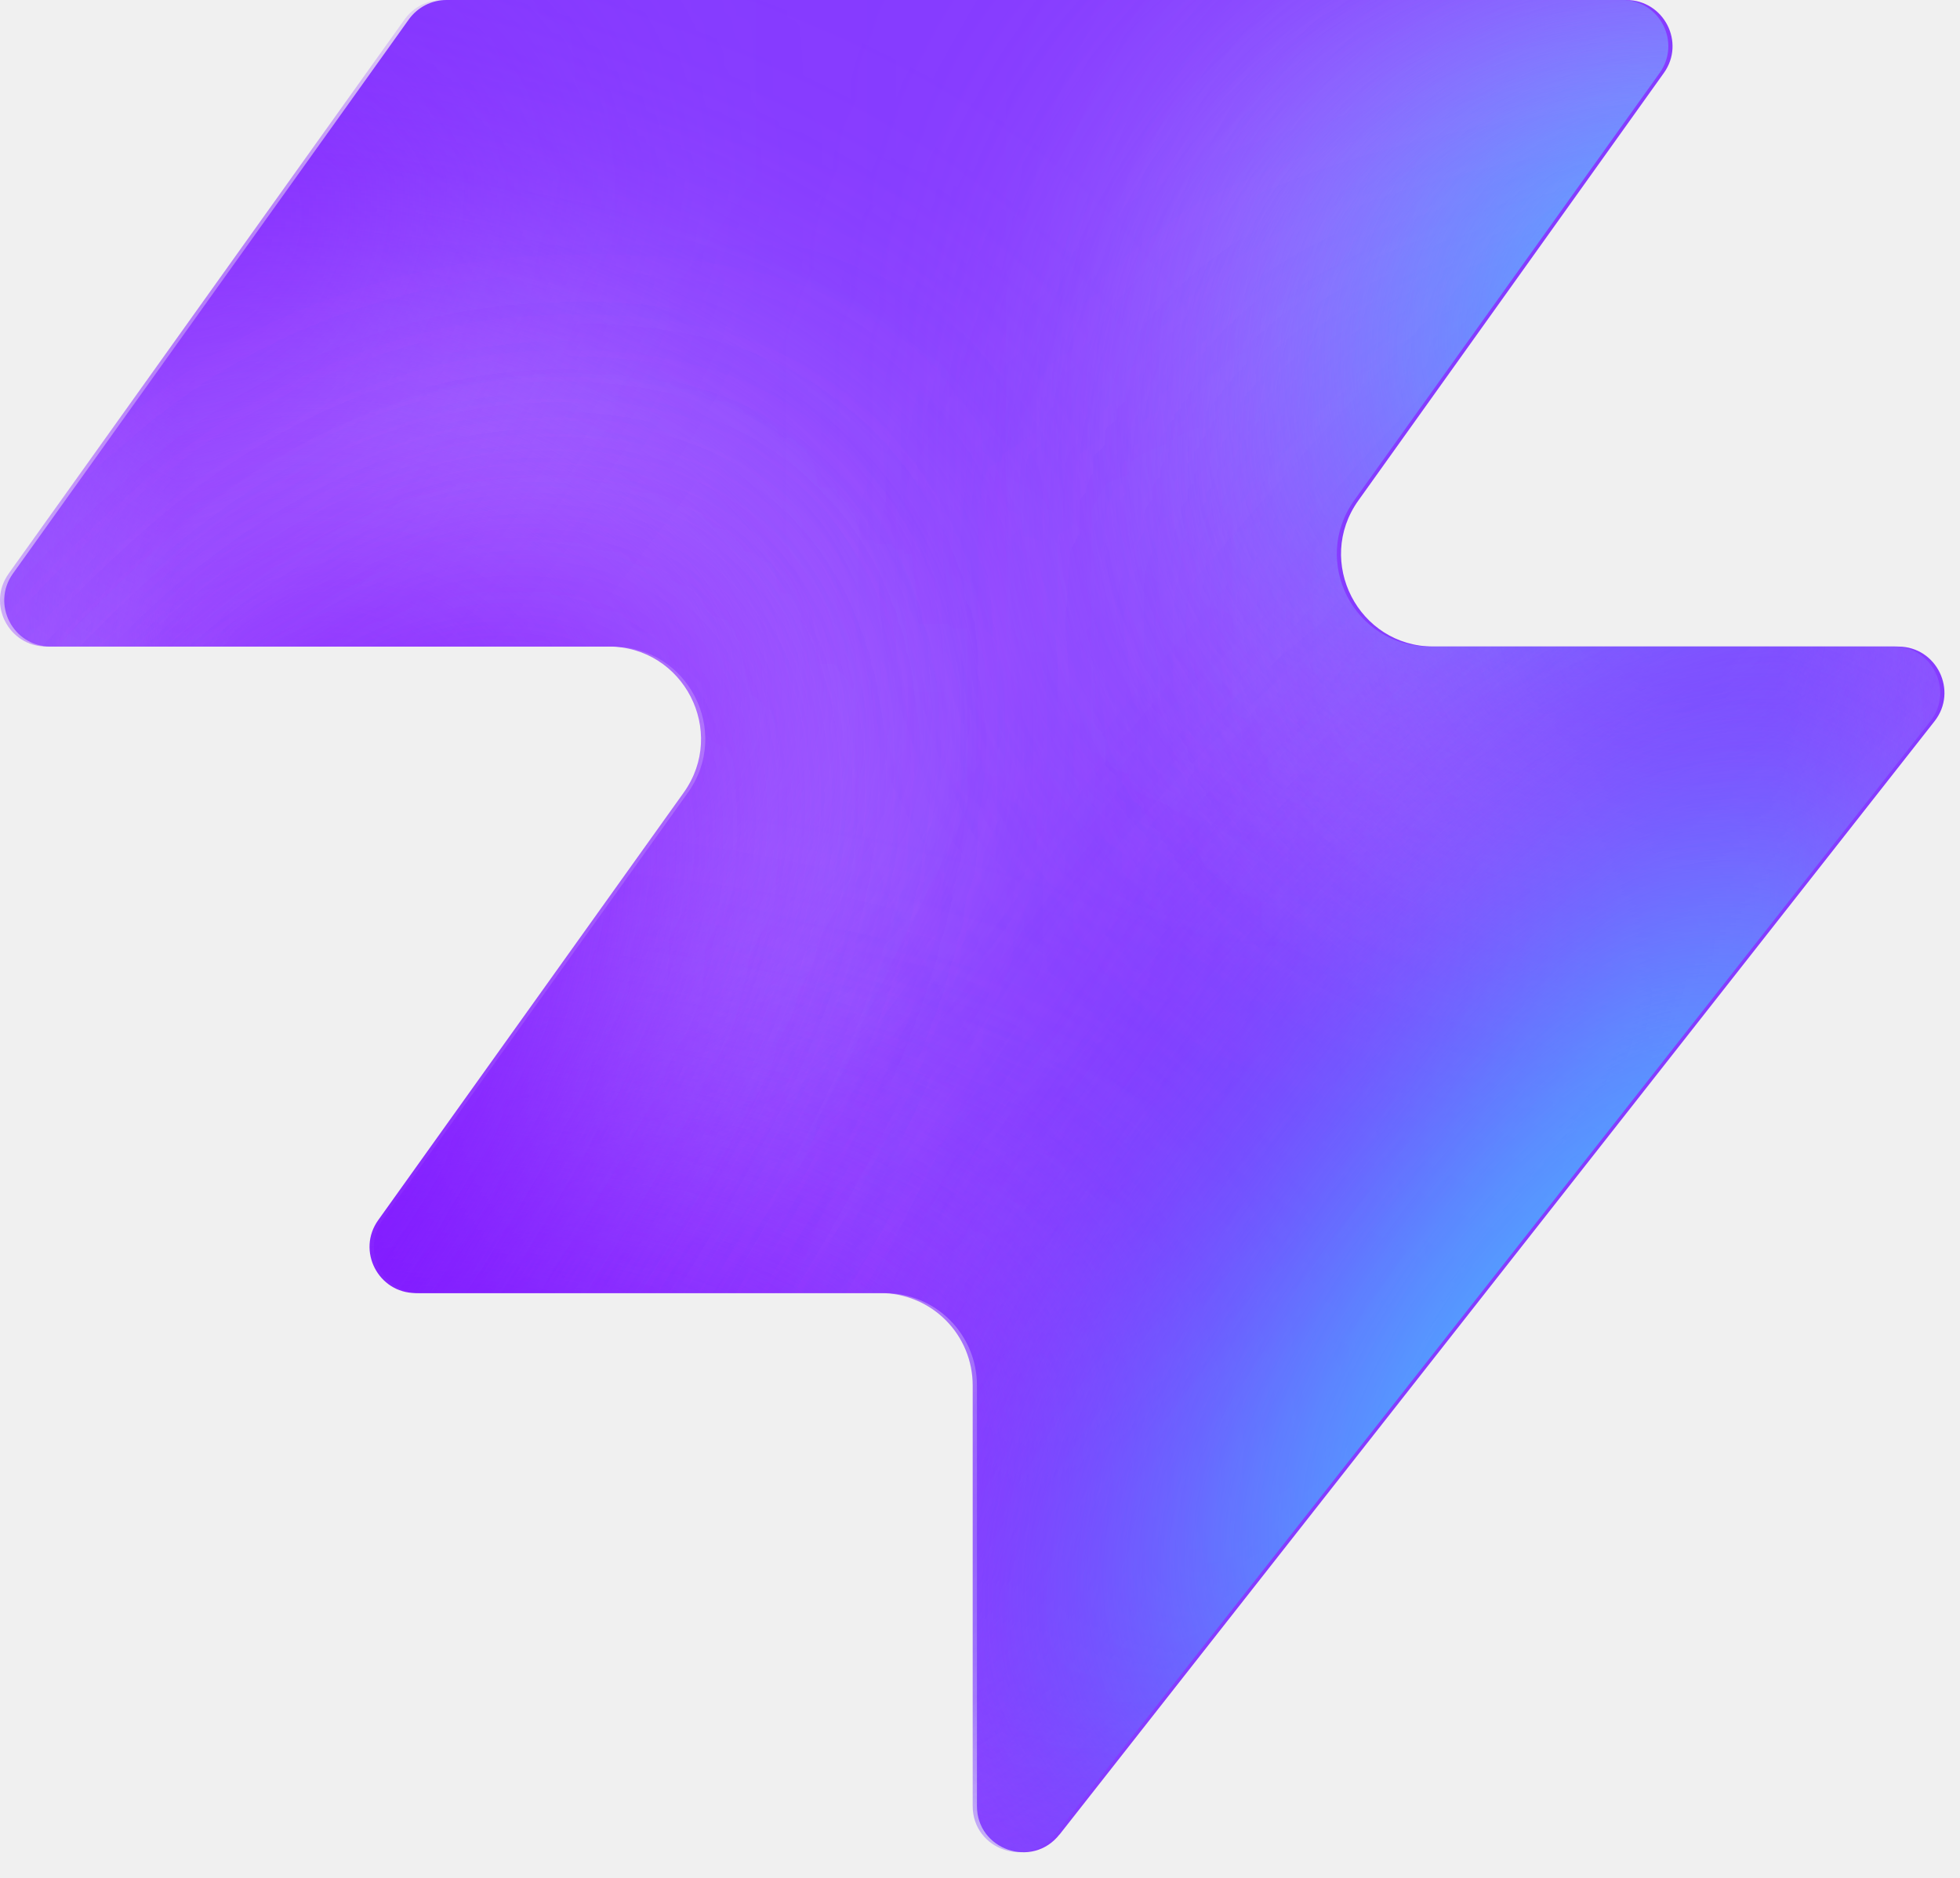
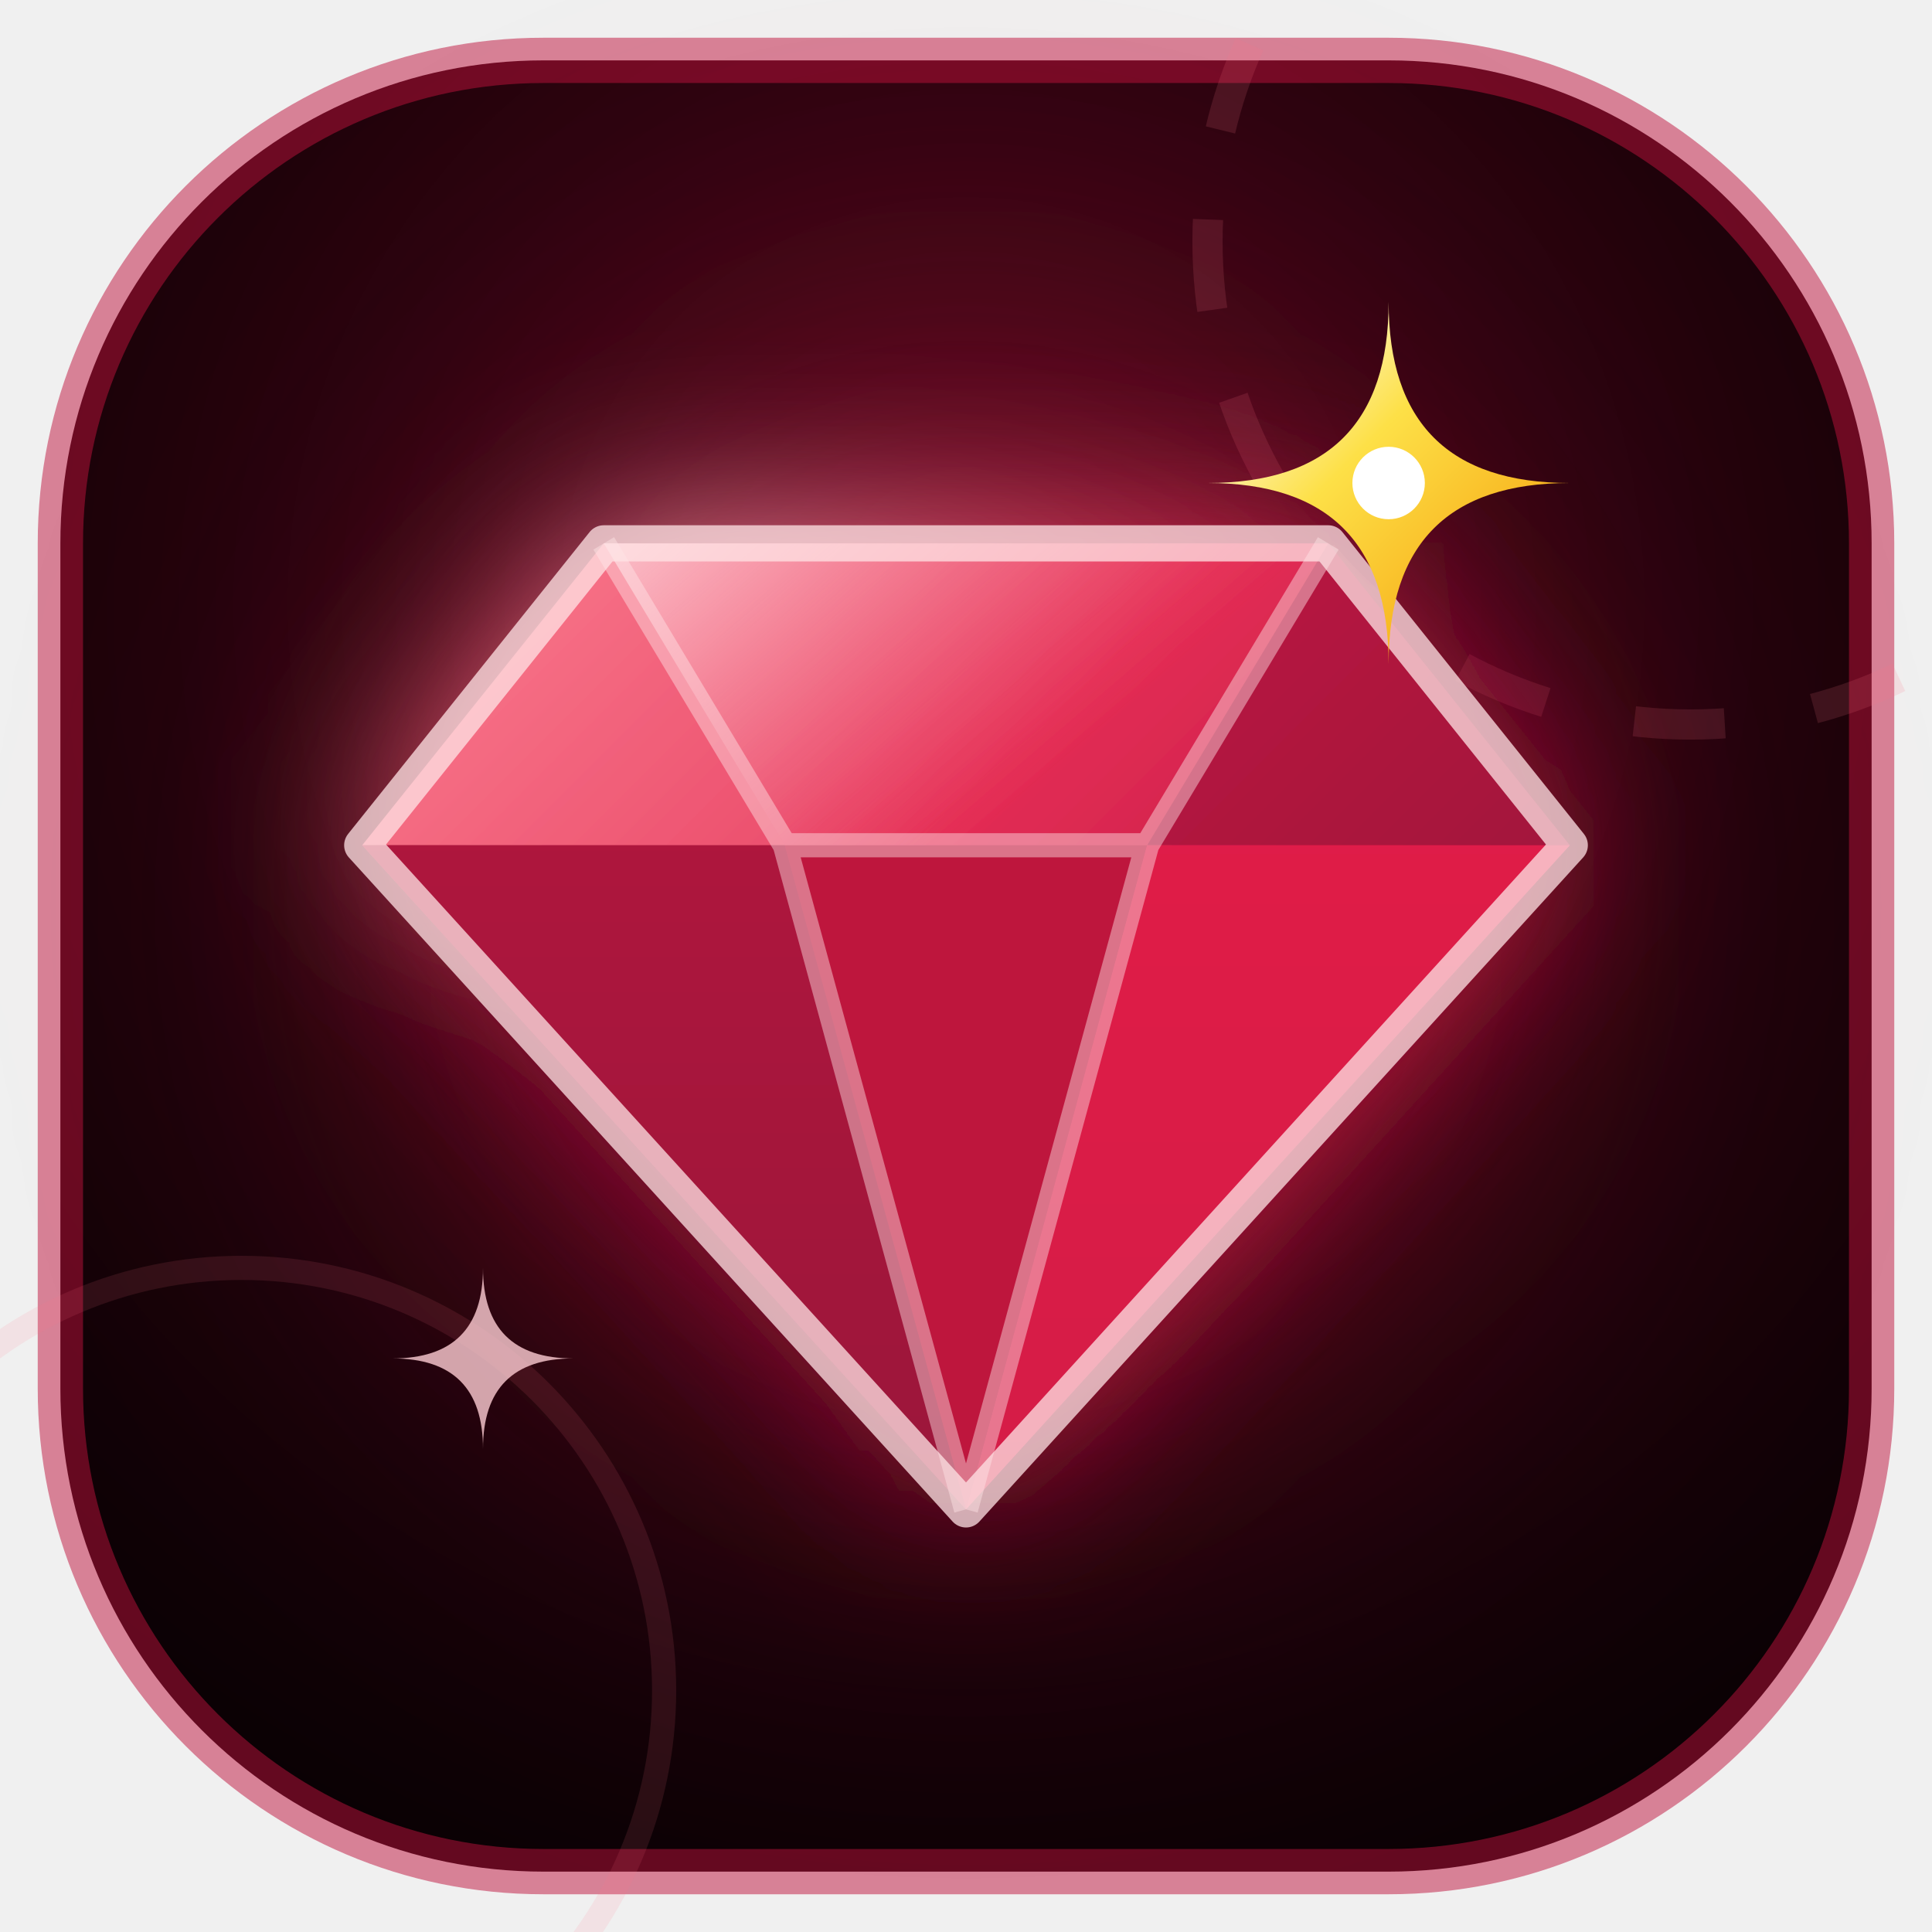
- <svg xmlns="http://www.w3.org/2000/svg" width="48" height="46" fill="none" viewBox="0 0 48 46">
-   <path fill="#863bff" d="M25.946 44.938c-.664.845-2.021.375-2.021-.698V33.937a2.26 2.26 0 0 0-2.262-2.262H10.287c-.92 0-1.456-1.04-.92-1.788l7.48-10.471c1.07-1.497 0-3.578-1.842-3.578H1.237c-.92 0-1.456-1.04-.92-1.788L10.013.474c.214-.297.556-.474.92-.474h28.894c.92 0 1.456 1.04.92 1.788l-7.48 10.471c-1.07 1.498 0 3.579 1.842 3.579h11.377c.943 0 1.473 1.088.89 1.83L25.947 44.94z" style="fill:#863bff;fill:color(display-p3 .525 .23 1);fill-opacity:1" />
-   <mask id="a" width="48" height="46" x="0" y="0" maskUnits="userSpaceOnUse" style="mask-type:alpha">
-     <path fill="#000" d="M25.842 44.938c-.664.844-2.021.375-2.021-.698V33.937a2.26 2.26 0 0 0-2.262-2.262H10.183c-.92 0-1.456-1.04-.92-1.788l7.48-10.471c1.07-1.498 0-3.579-1.842-3.579H1.133c-.92 0-1.456-1.04-.92-1.787L9.91.473c.214-.297.556-.474.92-.474h28.894c.92 0 1.456 1.04.92 1.788l-7.48 10.471c-1.07 1.498 0 3.578 1.842 3.578h11.377c.943 0 1.473 1.088.89 1.832L25.843 44.94z" style="fill:#000;fill-opacity:1" />
-   </mask>
-   <g mask="url(#a)">
-     <g filter="url(#b)">
-       <ellipse cx="5.508" cy="14.704" fill="#ede6ff" rx="5.508" ry="14.704" style="fill:#ede6ff;fill:color(display-p3 .927 .903 1);fill-opacity:1" transform="matrix(.00324 1 1 -.00324 -4.47 31.516)" />
-     </g>
-     <g filter="url(#c)">
-       <ellipse cx="10.399" cy="29.851" fill="#ede6ff" rx="10.399" ry="29.851" style="fill:#ede6ff;fill:color(display-p3 .927 .903 1);fill-opacity:1" transform="matrix(.00324 1 1 -.00324 -39.328 7.883)" />
-     </g>
-     <g filter="url(#d)">
-       <ellipse cx="5.508" cy="30.487" fill="#7e14ff" rx="5.508" ry="30.487" style="fill:#7e14ff;fill:color(display-p3 .492 .077 1);fill-opacity:1" transform="rotate(89.814 -25.913 -14.639)scale(1 -1)" />
-     </g>
-     <g filter="url(#e)">
-       <ellipse cx="5.508" cy="30.599" fill="#7e14ff" rx="5.508" ry="30.599" style="fill:#7e14ff;fill:color(display-p3 .492 .077 1);fill-opacity:1" transform="rotate(89.814 -32.644 -3.334)scale(1 -1)" />
-     </g>
-     <g filter="url(#f)">
-       <ellipse cx="5.508" cy="30.599" fill="#7e14ff" rx="5.508" ry="30.599" style="fill:#7e14ff;fill:color(display-p3 .492 .077 1);fill-opacity:1" transform="matrix(.00324 1 1 -.00324 -34.34 30.47)" />
-     </g>
-     <g filter="url(#g)">
-       <ellipse cx="14.072" cy="22.078" fill="#ede6ff" rx="14.072" ry="22.078" style="fill:#ede6ff;fill:color(display-p3 .927 .903 1);fill-opacity:1" transform="rotate(93.35 24.506 48.493)scale(-1 1)" />
-     </g>
-     <g filter="url(#h)">
-       <ellipse cx="3.47" cy="21.501" fill="#7e14ff" rx="3.47" ry="21.501" style="fill:#7e14ff;fill:color(display-p3 .492 .077 1);fill-opacity:1" transform="rotate(89.009 28.708 47.59)scale(-1 1)" />
-     </g>
-     <g filter="url(#i)">
-       <ellipse cx="3.47" cy="21.501" fill="#7e14ff" rx="3.47" ry="21.501" style="fill:#7e14ff;fill:color(display-p3 .492 .077 1);fill-opacity:1" transform="rotate(89.009 28.708 47.59)scale(-1 1)" />
-     </g>
-     <g filter="url(#j)">
-       <ellipse cx=".387" cy="8.972" fill="#7e14ff" rx="4.407" ry="29.108" style="fill:#7e14ff;fill:color(display-p3 .492 .077 1);fill-opacity:1" transform="rotate(39.51 .387 8.972)" />
-     </g>
-     <g filter="url(#k)">
-       <ellipse cx="47.523" cy="-6.092" fill="#7e14ff" rx="4.407" ry="29.108" style="fill:#7e14ff;fill:color(display-p3 .492 .077 1);fill-opacity:1" transform="rotate(37.892 47.523 -6.092)" />
-     </g>
-     <g filter="url(#l)">
-       <ellipse cx="41.412" cy="6.333" fill="#47bfff" rx="5.971" ry="9.665" style="fill:#47bfff;fill:color(display-p3 .28 .748 1);fill-opacity:1" transform="rotate(37.892 41.412 6.333)" />
-     </g>
-     <g filter="url(#m)">
-       <ellipse cx="-1.879" cy="38.332" fill="#7e14ff" rx="4.407" ry="29.108" style="fill:#7e14ff;fill:color(display-p3 .492 .077 1);fill-opacity:1" transform="rotate(37.892 -1.88 38.332)" />
-     </g>
-     <g filter="url(#n)">
-       <ellipse cx="-1.879" cy="38.332" fill="#7e14ff" rx="4.407" ry="29.108" style="fill:#7e14ff;fill:color(display-p3 .492 .077 1);fill-opacity:1" transform="rotate(37.892 -1.88 38.332)" />
-     </g>
-     <g filter="url(#o)">
-       <ellipse cx="35.651" cy="29.907" fill="#7e14ff" rx="4.407" ry="29.108" style="fill:#7e14ff;fill:color(display-p3 .492 .077 1);fill-opacity:1" transform="rotate(37.892 35.651 29.907)" />
-     </g>
-     <g filter="url(#p)">
-       <ellipse cx="38.418" cy="32.4" fill="#47bfff" rx="5.971" ry="15.297" style="fill:#47bfff;fill:color(display-p3 .28 .748 1);fill-opacity:1" transform="rotate(37.892 38.418 32.4)" />
-     </g>
-   </g>
+ <svg xmlns="http://www.w3.org/2000/svg" width="64" height="64" viewBox="0 0 64 64" fill="none">
  <defs>
-     <filter id="b" width="60.045" height="41.654" x="-19.77" y="16.149" color-interpolation-filters="sRGB" filterUnits="userSpaceOnUse">
-       <feFlood flood-opacity="0" result="BackgroundImageFix" />
-       <feBlend in="SourceGraphic" in2="BackgroundImageFix" result="shape" />
-       <feGaussianBlur result="effect1_foregroundBlur_2002_17158" stdDeviation="7.659" />
+     <radialGradient id="bgGrad" cx="50%" cy="30%" r="75%">
+       <stop offset="0%" stop-color="#4c0519" />
+       <stop offset="60%" stop-color="#1f020a" />
+       <stop offset="100%" stop-color="#0a0104" />
+     </radialGradient>
+     <linearGradient id="rubyTop" x1="16" y1="14" x2="48" y2="46" gradientUnits="userSpaceOnUse">
+       <stop offset="0%" stop-color="#fb7185" />
+       <stop offset="45%" stop-color="#e11d48" />
+       <stop offset="100%" stop-color="#9f1239" />
+     </linearGradient>
+     <linearGradient id="rubyBottom" x1="32" y1="26" x2="32" y2="52" gradientUnits="userSpaceOnUse">
+       <stop offset="0%" stop-color="#e11d48" />
+       <stop offset="100%" stop-color="#881337" />
+     </linearGradient>
+     <linearGradient id="facetHighlight" x1="20" y1="14" x2="32" y2="28" gradientUnits="userSpaceOnUse">
+       <stop offset="0%" stop-color="#ffffff" stop-opacity="0.8" />
+       <stop offset="100%" stop-color="#fda4af" stop-opacity="0.1" />
+     </linearGradient>
+     <linearGradient id="goldStarGrad" x1="42" y1="10" x2="52" y2="20" gradientUnits="userSpaceOnUse">
+       <stop offset="0%" stop-color="#ffffff" />
+       <stop offset="40%" stop-color="#fde047" />
+       <stop offset="100%" stop-color="#f59e0b" />
+     </linearGradient>
+     <filter id="rubyGlow" x="-20%" y="-20%" width="140%" height="140%" filterUnits="userSpaceOnUse">
+       <feGaussianBlur stdDeviation="3" result="blur" />
+       <feComposite in="SourceGraphic" in2="blur" operator="over" />
    </filter>
-     <filter id="c" width="90.34" height="51.437" x="-54.613" y="-7.533" color-interpolation-filters="sRGB" filterUnits="userSpaceOnUse">
-       <feFlood flood-opacity="0" result="BackgroundImageFix" />
-       <feBlend in="SourceGraphic" in2="BackgroundImageFix" result="shape" />
-       <feGaussianBlur result="effect1_foregroundBlur_2002_17158" stdDeviation="7.659" />
-     </filter>
-     <filter id="d" width="79.355" height="29.4" x="-49.64" y="2.03" color-interpolation-filters="sRGB" filterUnits="userSpaceOnUse">
-       <feFlood flood-opacity="0" result="BackgroundImageFix" />
-       <feBlend in="SourceGraphic" in2="BackgroundImageFix" result="shape" />
-       <feGaussianBlur result="effect1_foregroundBlur_2002_17158" stdDeviation="4.596" />
-     </filter>
-     <filter id="e" width="79.579" height="29.4" x="-45.045" y="20.029" color-interpolation-filters="sRGB" filterUnits="userSpaceOnUse">
-       <feFlood flood-opacity="0" result="BackgroundImageFix" />
-       <feBlend in="SourceGraphic" in2="BackgroundImageFix" result="shape" />
-       <feGaussianBlur result="effect1_foregroundBlur_2002_17158" stdDeviation="4.596" />
-     </filter>
-     <filter id="f" width="79.579" height="29.4" x="-43.513" y="21.178" color-interpolation-filters="sRGB" filterUnits="userSpaceOnUse">
-       <feFlood flood-opacity="0" result="BackgroundImageFix" />
-       <feBlend in="SourceGraphic" in2="BackgroundImageFix" result="shape" />
-       <feGaussianBlur result="effect1_foregroundBlur_2002_17158" stdDeviation="4.596" />
-     </filter>
-     <filter id="g" width="74.749" height="58.852" x="15.756" y="-17.901" color-interpolation-filters="sRGB" filterUnits="userSpaceOnUse">
-       <feFlood flood-opacity="0" result="BackgroundImageFix" />
-       <feBlend in="SourceGraphic" in2="BackgroundImageFix" result="shape" />
-       <feGaussianBlur result="effect1_foregroundBlur_2002_17158" stdDeviation="7.659" />
-     </filter>
-     <filter id="h" width="61.377" height="25.362" x="23.548" y="2.284" color-interpolation-filters="sRGB" filterUnits="userSpaceOnUse">
-       <feFlood flood-opacity="0" result="BackgroundImageFix" />
-       <feBlend in="SourceGraphic" in2="BackgroundImageFix" result="shape" />
-       <feGaussianBlur result="effect1_foregroundBlur_2002_17158" stdDeviation="4.596" />
-     </filter>
-     <filter id="i" width="61.377" height="25.362" x="23.548" y="2.284" color-interpolation-filters="sRGB" filterUnits="userSpaceOnUse">
-       <feFlood flood-opacity="0" result="BackgroundImageFix" />
-       <feBlend in="SourceGraphic" in2="BackgroundImageFix" result="shape" />
-       <feGaussianBlur result="effect1_foregroundBlur_2002_17158" stdDeviation="4.596" />
-     </filter>
-     <filter id="j" width="56.045" height="63.649" x="-27.636" y="-22.853" color-interpolation-filters="sRGB" filterUnits="userSpaceOnUse">
-       <feFlood flood-opacity="0" result="BackgroundImageFix" />
-       <feBlend in="SourceGraphic" in2="BackgroundImageFix" result="shape" />
-       <feGaussianBlur result="effect1_foregroundBlur_2002_17158" stdDeviation="4.596" />
-     </filter>
-     <filter id="k" width="54.814" height="64.646" x="20.116" y="-38.415" color-interpolation-filters="sRGB" filterUnits="userSpaceOnUse">
-       <feFlood flood-opacity="0" result="BackgroundImageFix" />
-       <feBlend in="SourceGraphic" in2="BackgroundImageFix" result="shape" />
-       <feGaussianBlur result="effect1_foregroundBlur_2002_17158" stdDeviation="4.596" />
-     </filter>
-     <filter id="l" width="33.541" height="35.313" x="24.641" y="-11.323" color-interpolation-filters="sRGB" filterUnits="userSpaceOnUse">
-       <feFlood flood-opacity="0" result="BackgroundImageFix" />
-       <feBlend in="SourceGraphic" in2="BackgroundImageFix" result="shape" />
-       <feGaussianBlur result="effect1_foregroundBlur_2002_17158" stdDeviation="4.596" />
-     </filter>
-     <filter id="m" width="54.814" height="64.646" x="-29.286" y="6.009" color-interpolation-filters="sRGB" filterUnits="userSpaceOnUse">
-       <feFlood flood-opacity="0" result="BackgroundImageFix" />
-       <feBlend in="SourceGraphic" in2="BackgroundImageFix" result="shape" />
-       <feGaussianBlur result="effect1_foregroundBlur_2002_17158" stdDeviation="4.596" />
-     </filter>
-     <filter id="n" width="54.814" height="64.646" x="-29.286" y="6.009" color-interpolation-filters="sRGB" filterUnits="userSpaceOnUse">
-       <feFlood flood-opacity="0" result="BackgroundImageFix" />
-       <feBlend in="SourceGraphic" in2="BackgroundImageFix" result="shape" />
-       <feGaussianBlur result="effect1_foregroundBlur_2002_17158" stdDeviation="4.596" />
-     </filter>
-     <filter id="o" width="54.814" height="64.646" x="8.244" y="-2.416" color-interpolation-filters="sRGB" filterUnits="userSpaceOnUse">
-       <feFlood flood-opacity="0" result="BackgroundImageFix" />
-       <feBlend in="SourceGraphic" in2="BackgroundImageFix" result="shape" />
-       <feGaussianBlur result="effect1_foregroundBlur_2002_17158" stdDeviation="4.596" />
-     </filter>
-     <filter id="p" width="39.409" height="43.623" x="18.713" y="10.588" color-interpolation-filters="sRGB" filterUnits="userSpaceOnUse">
-       <feFlood flood-opacity="0" result="BackgroundImageFix" />
-       <feBlend in="SourceGraphic" in2="BackgroundImageFix" result="shape" />
-       <feGaussianBlur result="effect1_foregroundBlur_2002_17158" stdDeviation="4.596" />
+     <filter id="subtleAura" x="-40%" y="-40%" width="180%" height="180%" filterUnits="userSpaceOnUse">
+       <feGaussianBlur stdDeviation="8" />
    </filter>
  </defs>
+   <rect x="2" y="2" width="60" height="60" rx="16" fill="url(#bgGrad)" stroke="#be123c" stroke-width="1.5" stroke-opacity="0.5" />
+   <circle cx="32" cy="30" r="18" fill="#e11d48" opacity="0.32" filter="url(#subtleAura)" />
+   <circle cx="56" cy="8" r="16" stroke="#fb7185" stroke-width="1" stroke-dasharray="3 3" opacity="0.15" />
+   <circle cx="8" cy="56" r="14" stroke="#fb7185" stroke-width="0.8" opacity="0.12" />
+   <g filter="url(#rubyGlow)">
+     <path d="M20 18 L44 18 L52 28 L12 28 Z" fill="url(#rubyTop)" />
+     <path d="M12 28 L52 28 L32 50 Z" fill="url(#rubyBottom)" />
+     <path d="M20 18 L26 28 L12 28 Z" fill="#fda4af" opacity="0.3" />
+     <path d="M44 18 L38 28 L52 28 Z" fill="#881337" opacity="0.45" />
+     <path d="M26 28 L38 28 L32 50 Z" fill="#be123c" />
+     <path d="M12 28 L26 28 L32 50 Z" fill="#9f1239" opacity="0.75" />
+     <path d="M52 28 L38 28 L32 50 Z" fill="#e11d48" opacity="0.85" />
+     <path d="M20 18 L44 18 L38 28 L26 28 Z" fill="url(#facetHighlight)" />
+   </g>
+   <path d="M20 18 L44 18 L52 28 L32 50 L12 28 Z" stroke="#ffe4e6" stroke-width="1.2" stroke-linejoin="round" opacity="0.75" />
+   <path d="M20 18 L26 28 L32 50 M44 18 L38 28 L32 50 M26 28 L38 28" stroke="#ffe4e6" stroke-width="0.8" stroke-linejoin="round" opacity="0.45" />
+   <path d="M46 10 C46 14 48 16 52 16 C48 16 46 18 46 22 C46 18 44 16 40 16 C44 16 46 14 46 10 Z" fill="url(#goldStarGrad)" />
+   <circle cx="46" cy="16" r="1.2" fill="#ffffff" />
+   <path d="M16 42 C16 44 17 45 19 45 C17 45 16 46 16 48 C16 46 15 45 13 45 C15 45 16 44 16 42 Z" fill="#fecdd3" opacity="0.8" />
</svg>
